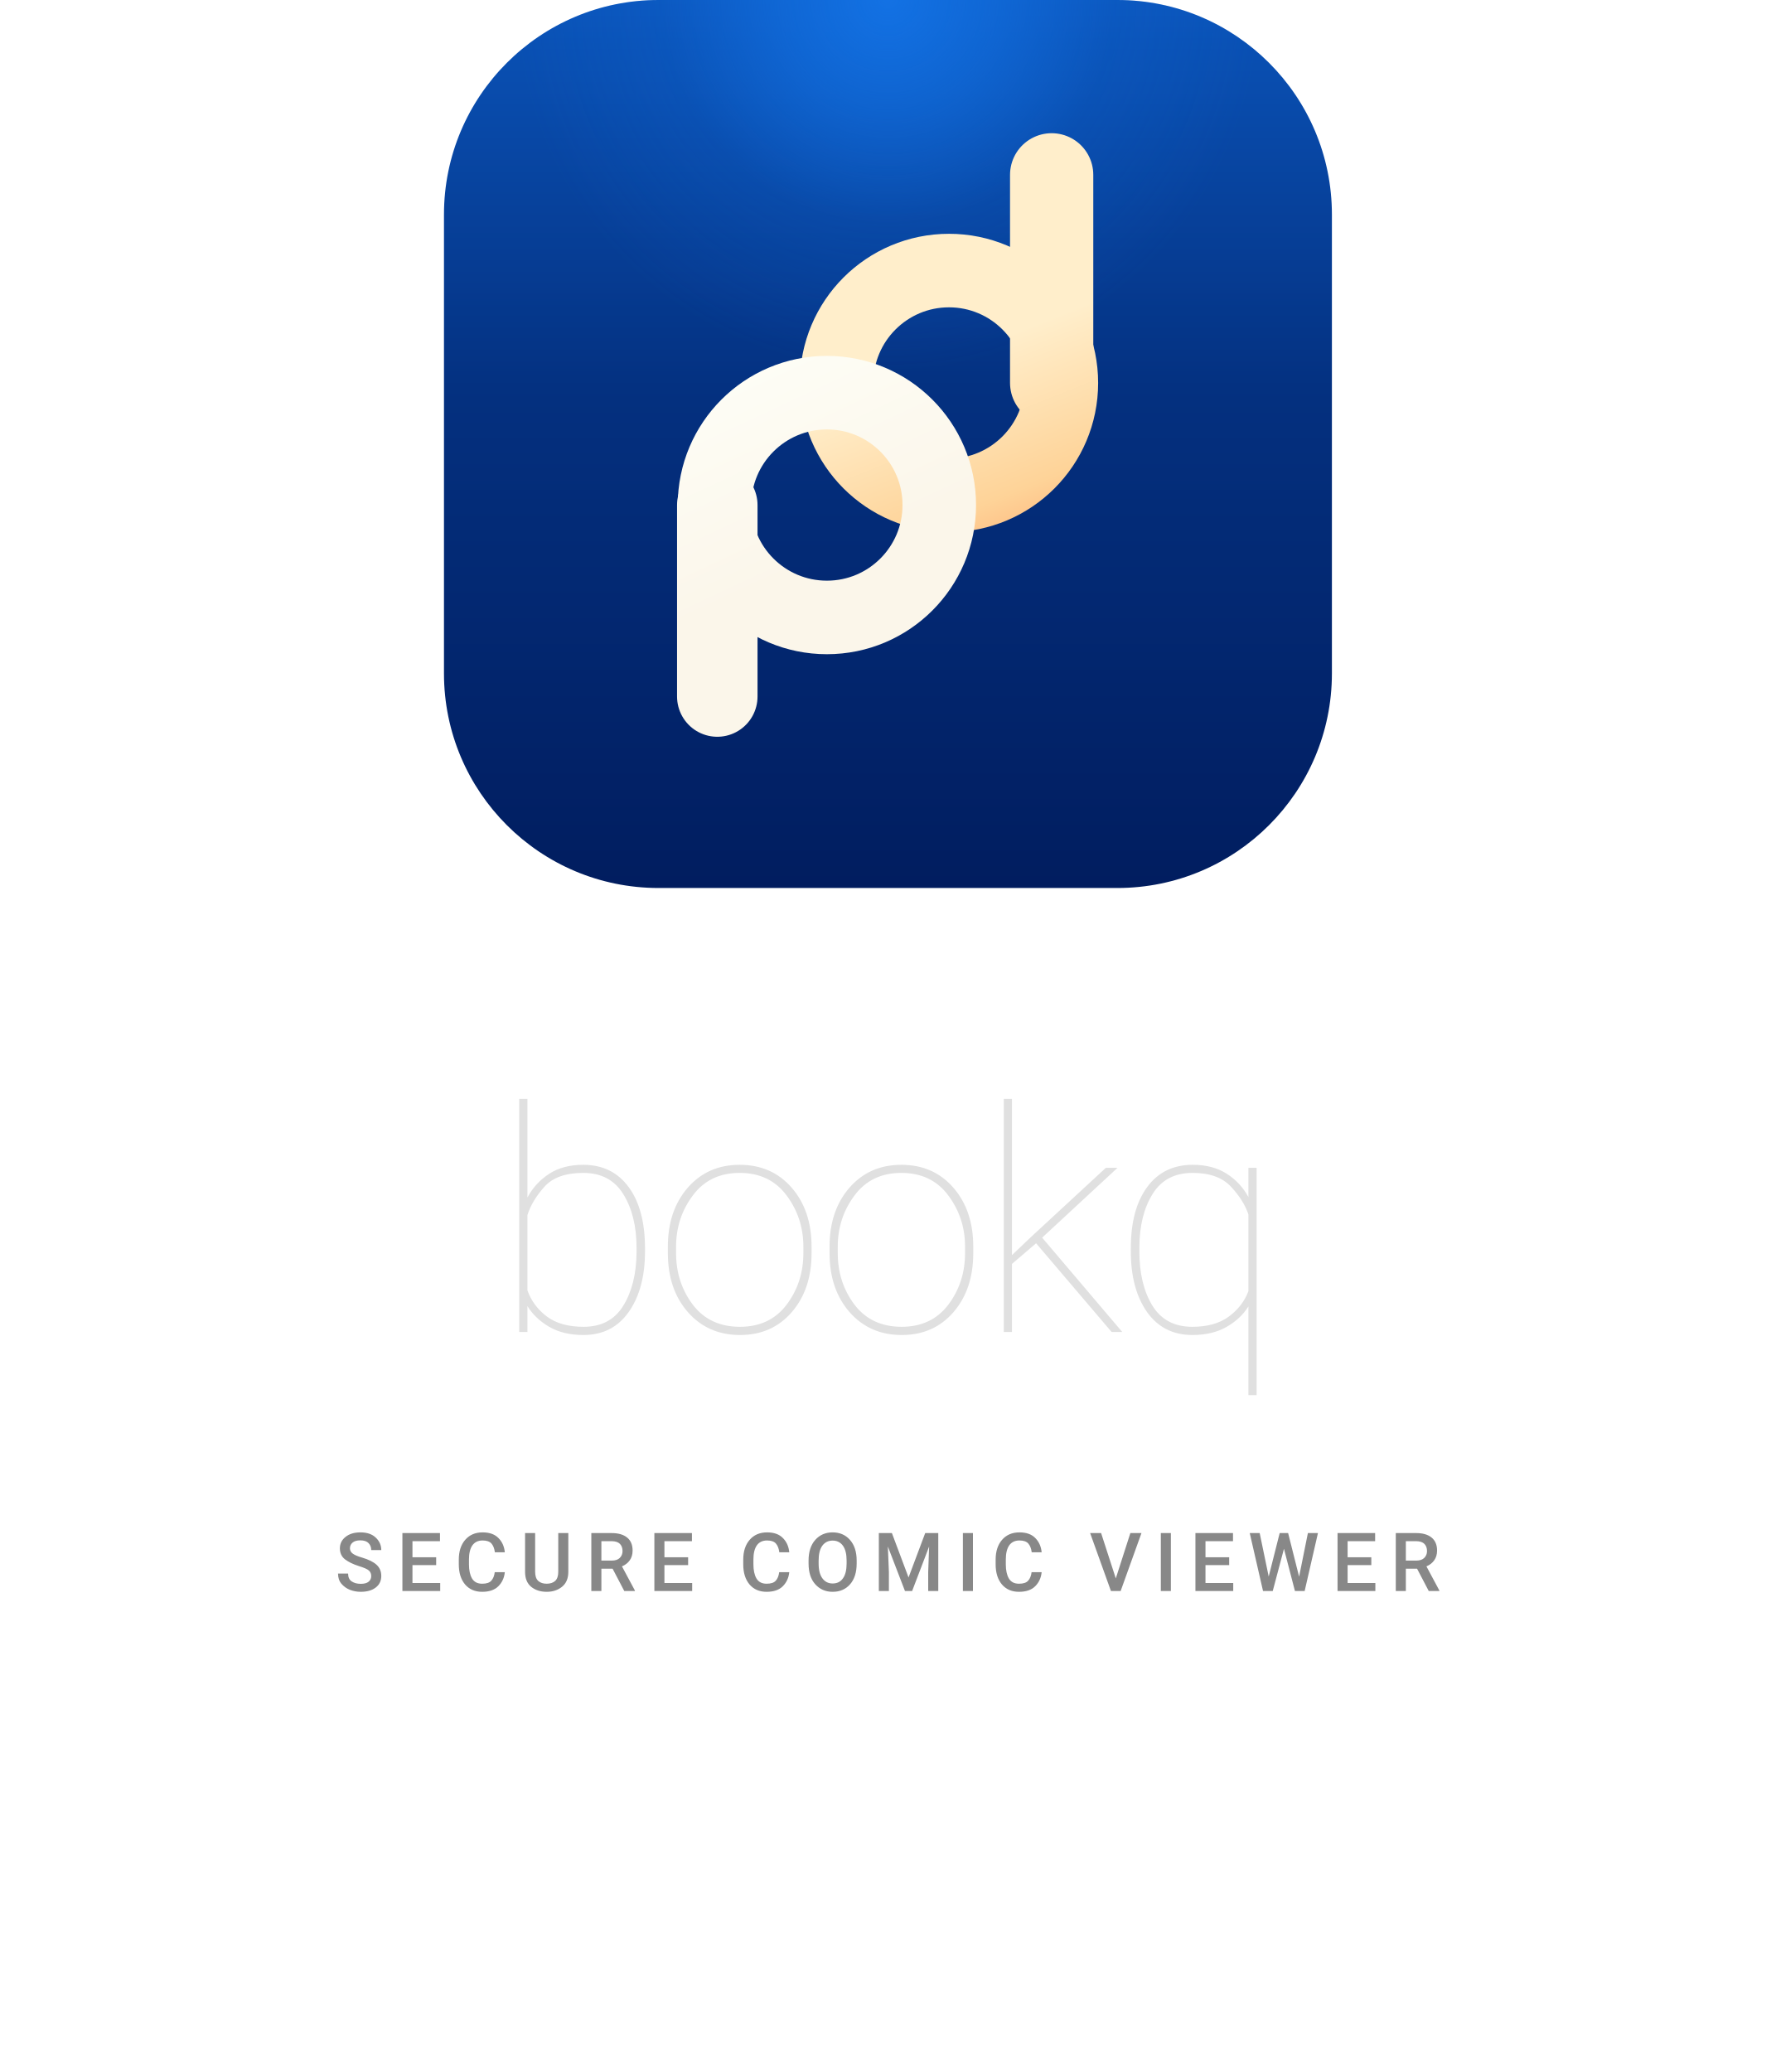
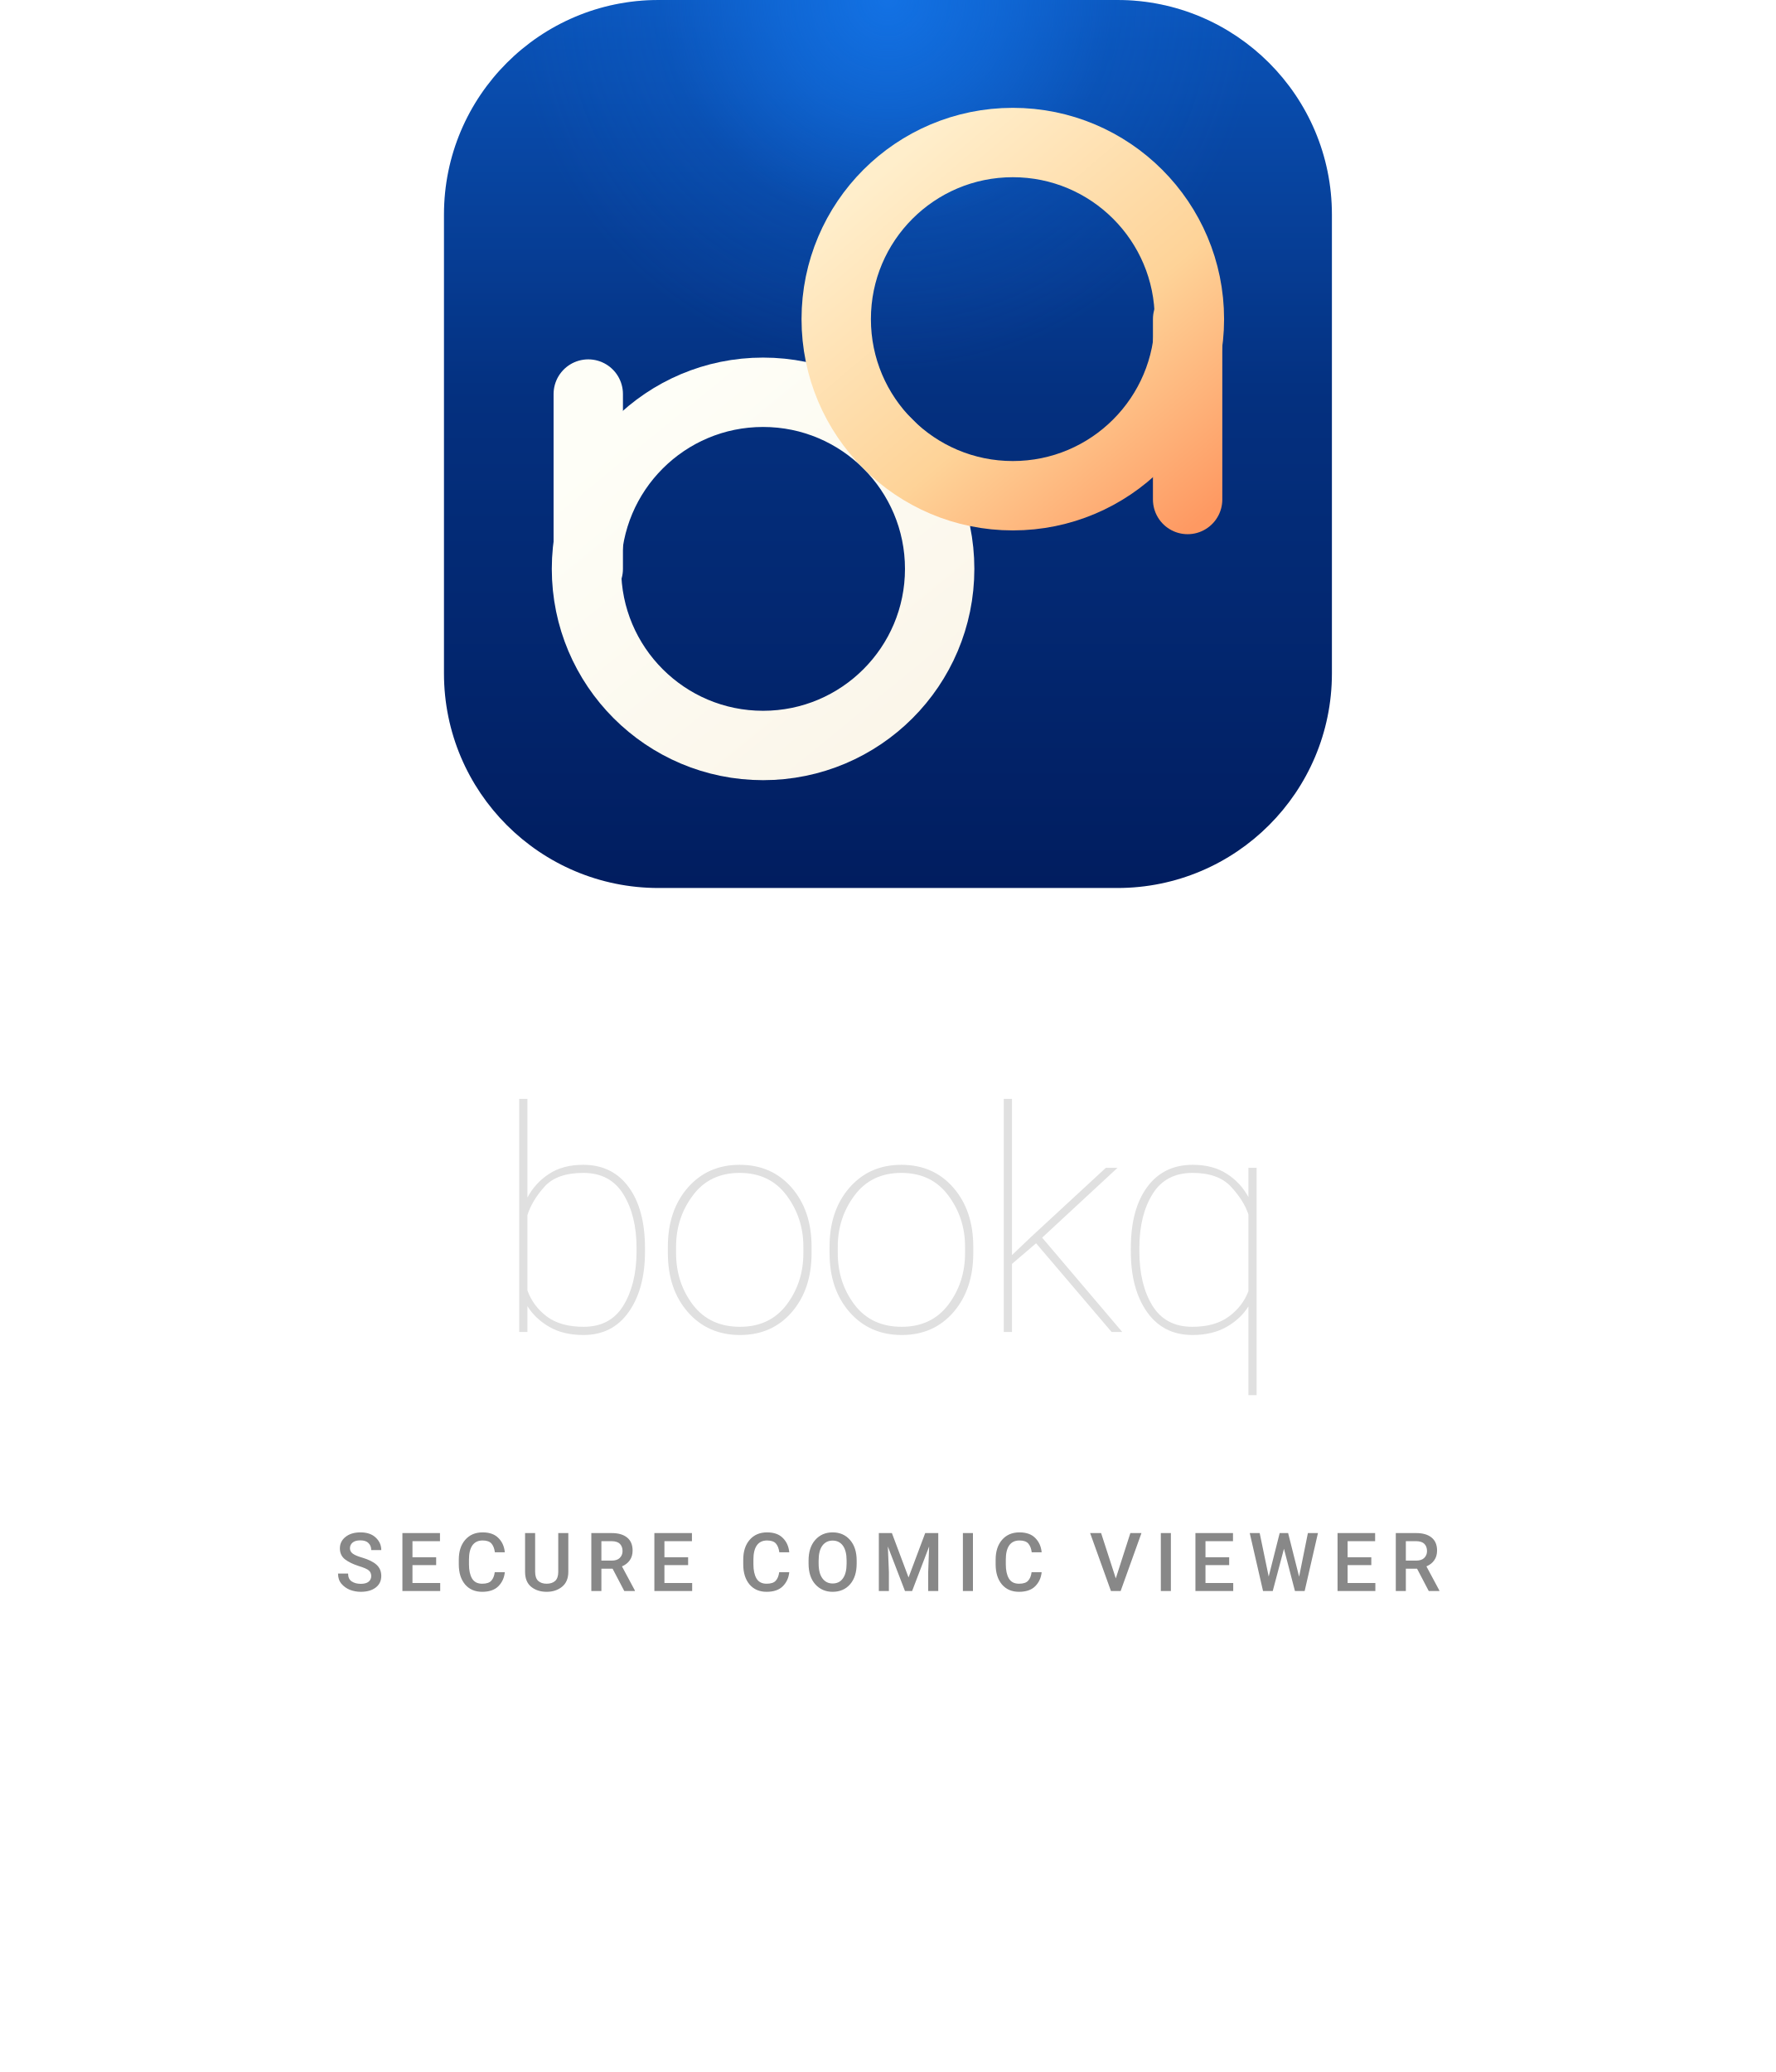
<svg xmlns="http://www.w3.org/2000/svg" viewBox="0 0 240 280">
  <defs>
    <linearGradient id="bg" x1="0" y1="0" x2="0" y2="1">
      <stop offset="0" stop-color="#0A54BA" />
      <stop offset="0.45" stop-color="#04307F" />
      <stop offset="1" stop-color="#011D5F" />
    </linearGradient>
    <radialGradient id="glow" cx="0.5" cy="0" r="0.42">
      <stop offset="0" stop-color="#1373E6" stop-opacity="0.95" />
      <stop offset="0.3" stop-color="#1373E6" stop-opacity="0.6" />
      <stop offset="0.6" stop-color="#1373E6" stop-opacity="0.18" />
      <stop offset="1" stop-color="#1373E6" stop-opacity="0" />
    </radialGradient>
-     <linearGradient id="inkB" gradientUnits="userSpaceOnUse" x1="20.2" y1="8" x2="23.7" y2="15.5">
+     <linearGradient id="inkB" gradientUnits="userSpaceOnUse" x1="7" y1="15" x2="16" y2="26">
      <stop offset="0" stop-color="#FEFEF7" />
      <stop offset="1" stop-color="#FBF6EA" />
    </linearGradient>
-     <linearGradient id="inkQ" gradientUnits="userSpaceOnUse" x1="8" y1="17" x2="11.6" y2="26">
+     <linearGradient id="inkQ" gradientUnits="userSpaceOnUse" x1="16" y1="6" x2="27" y2="19">
      <stop offset="0" stop-color="#FFEECB" />
      <stop offset="0.55" stop-color="#FED398" />
      <stop offset="1" stop-color="#FE9962" />
    </linearGradient>
  </defs>
  <rect x="60" width="120" height="120" rx="29" fill="url(#bg)" />
  <rect x="60" width="120" height="120" rx="29" fill="url(#glow)" />
-   <g transform="translate(60,0) scale(3.75)" fill="none" stroke-linecap="round">
-     <circle cx="18.2" cy="13.8" r="4.05" stroke="url(#inkQ)" stroke-width="2.65" />
-     <line x1="21.9" y1="6.3" x2="21.9" y2="13.8" stroke="url(#inkQ)" stroke-width="3.0" />
-     <circle cx="13.8" cy="18.2" r="4.05" stroke="url(#inkB)" stroke-width="2.65" />
-     <line x1="9.85" y1="18.2" x2="9.85" y2="25.1" stroke="url(#inkB)" stroke-width="2.9" />
+   <g transform="translate(60,0) scale(3.75)" fill="none" stroke-linecap="round" stroke-width="2.5">
+     <circle cx="11.5" cy="20.5" r="6.364" stroke="url(#inkB)" />
+     <line x1="5.2" y1="14.2" x2="5.2" y2="20.5" stroke="url(#inkB)" />
+     <circle cx="20.5" cy="11.5" r="6.364" stroke="url(#inkQ)" />
+     <line x1="26.8" y1="11.5" x2="26.8" y2="18.0" stroke="url(#inkQ)" />
  </g>
  <text x="120" y="180" font-family="-apple-system, BlinkMacSystemFont, 'Segoe UI', Roboto, sans-serif" font-size="42" font-weight="200" fill="#e0e0e0" text-anchor="middle" letter-spacing="-0.03em">bookq</text>
  <text x="120" y="215" font-family="-apple-system, BlinkMacSystemFont, 'Segoe UI', Roboto, sans-serif" font-size="11" font-weight="500" fill="#888" text-anchor="middle" letter-spacing="0.15em">SECURE COMIC VIEWER</text>
</svg>
